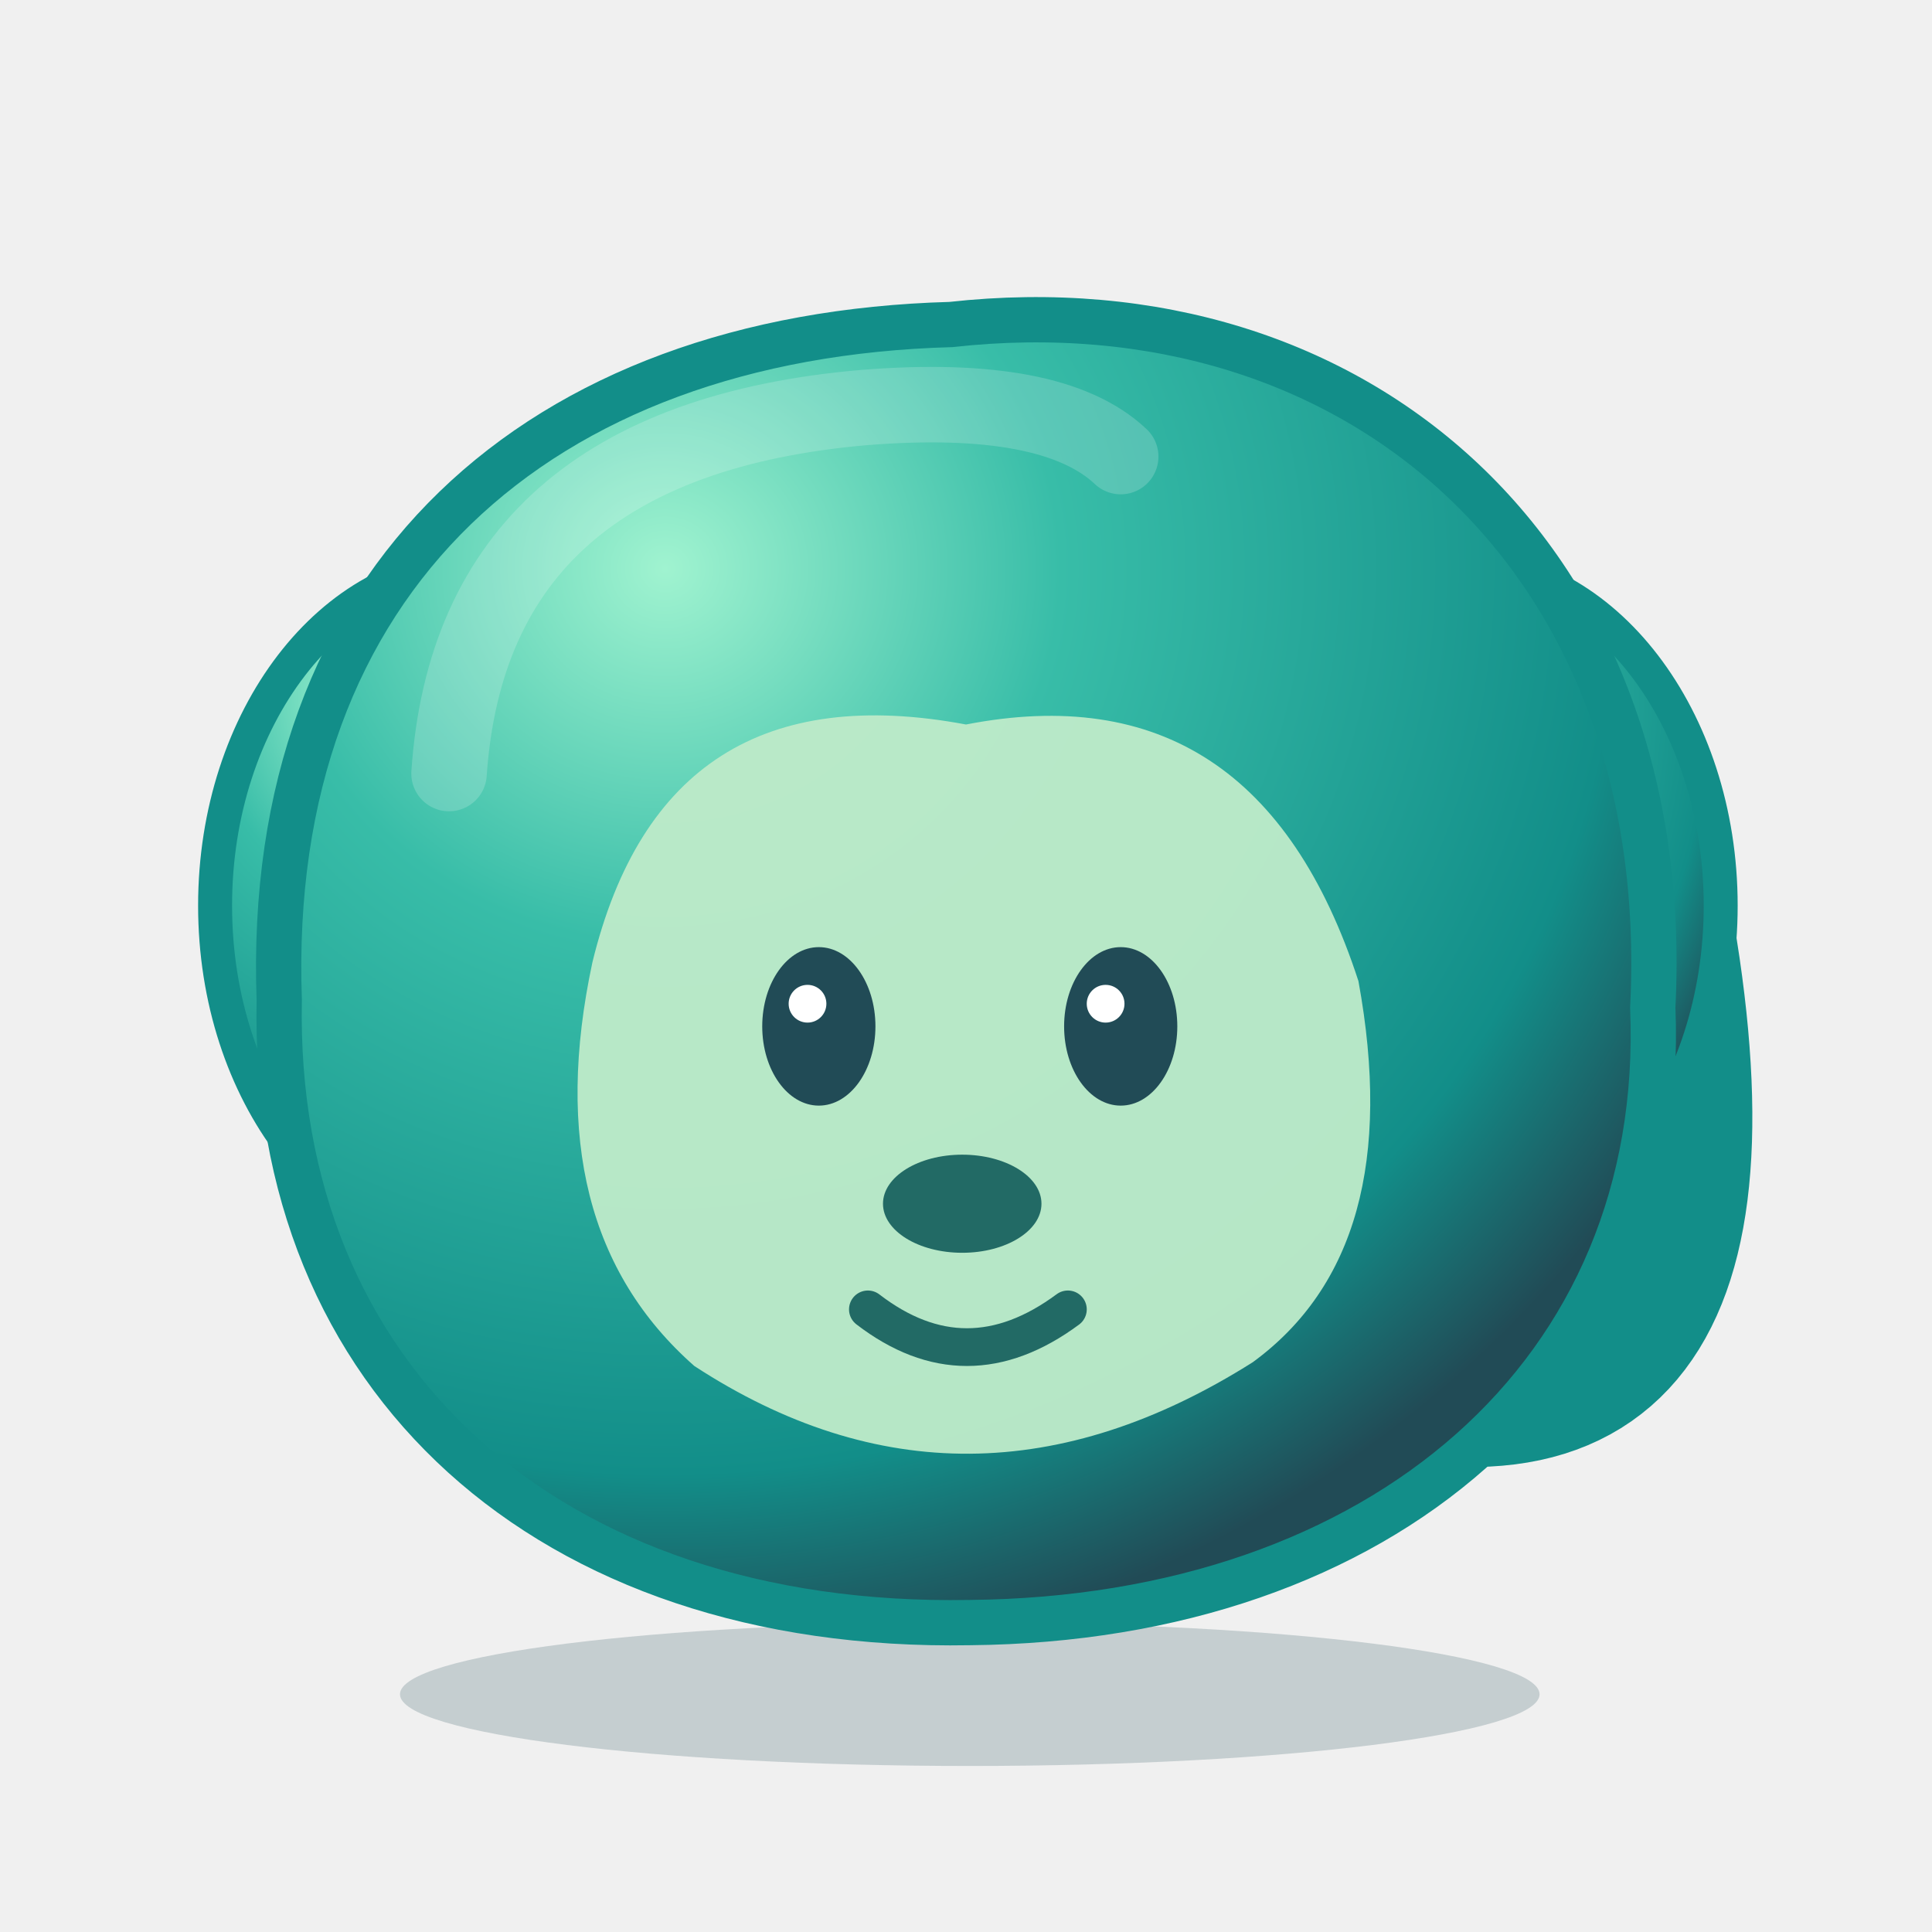
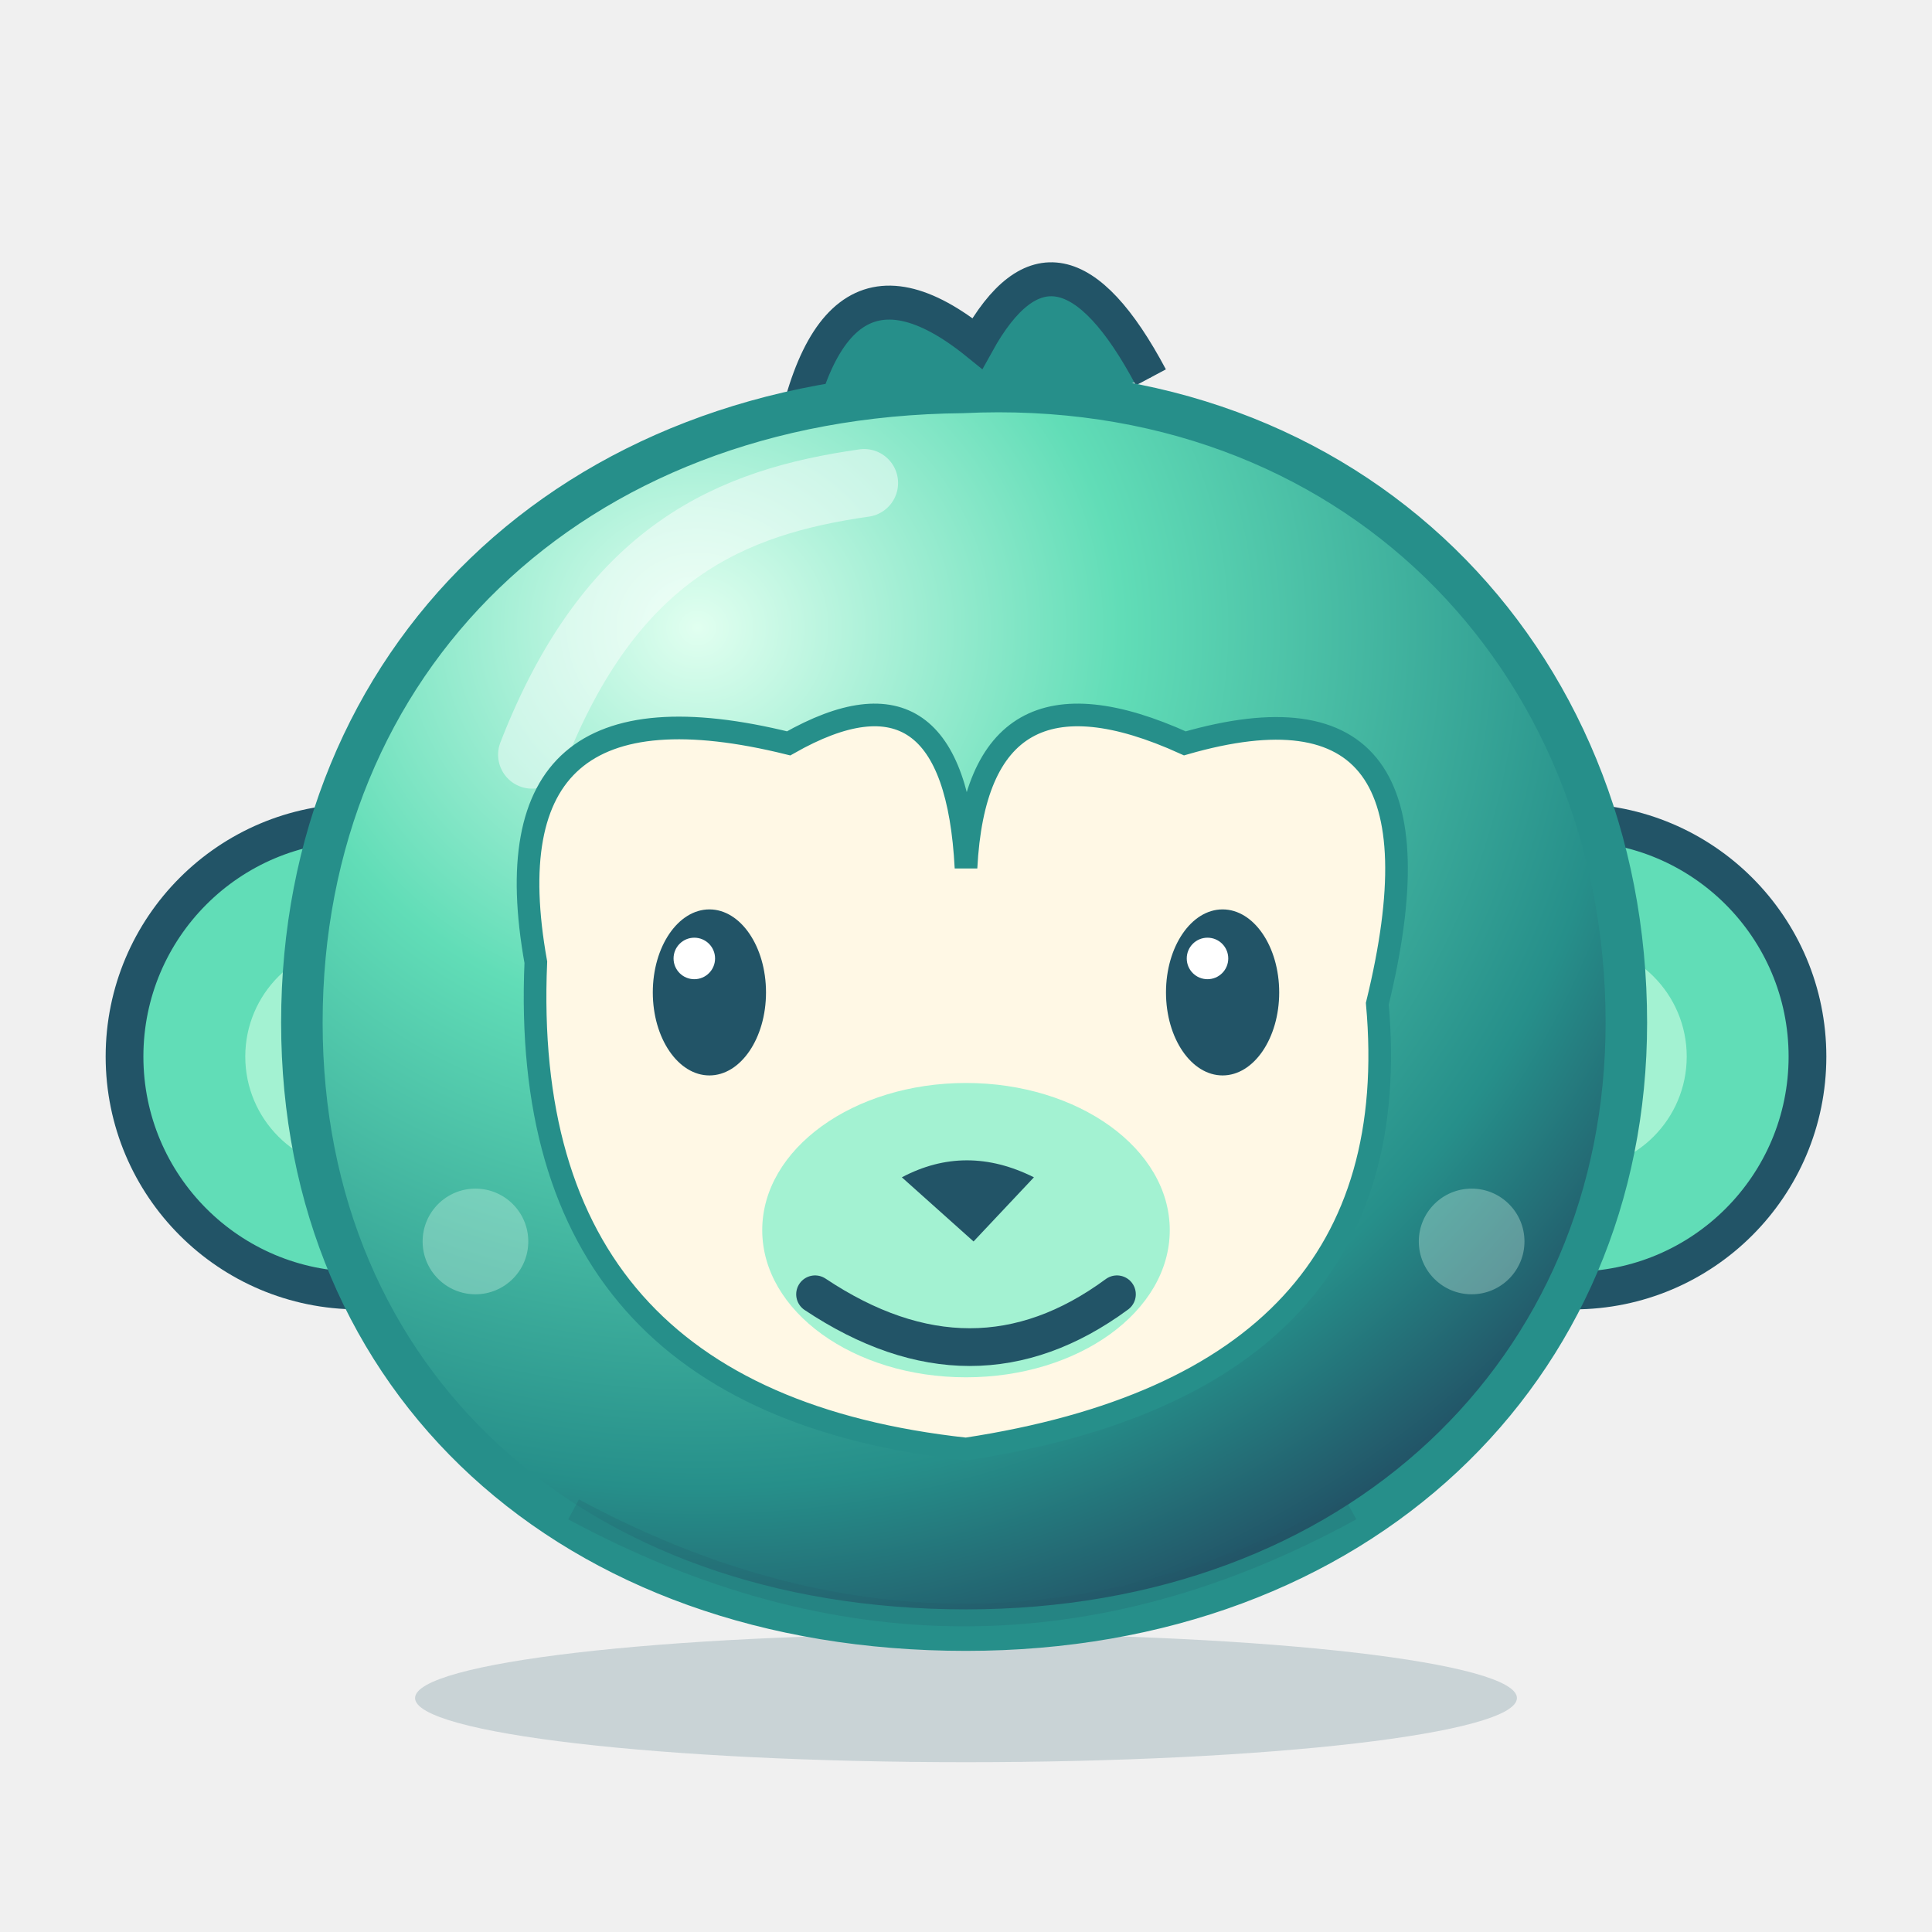
- <svg xmlns="http://www.w3.org/2000/svg" width="512" height="512" viewBox="0 0 512 512">
+ <svg xmlns="http://www.w3.org/2000/svg" width="256" height="256" viewBox="0 0 512 512">
  <defs>
-     <radialGradient id="body" cx="28%" cy="19%" r="85%">
-       <stop offset="0" stop-color="#A0F3D0" />
-       <stop offset=".34" stop-color="#38BDA8" />
-       <stop offset=".82" stop-color="#128E89" />
-       <stop offset="1" stop-color="#214B56" />
+     <radialGradient id="coat" cx="30%" cy="19%" r="86%">
+       <stop stop-color="#E1FFF0" />
+       <stop offset=".37" stop-color="#61DDB7" />
+       <stop offset=".81" stop-color="#268F8A" />
+       <stop offset="1" stop-color="#225467" />
    </radialGradient>
-     <linearGradient id="shine" x1="0" y1="0" x2=".75" y2="1">
-       <stop stop-color="#FFFFFF" stop-opacity=".64" />
+     <radialGradient id="glow" cx="38%" cy="26%" r="68%">
+       <stop stop-color="#FFFFFF" stop-opacity=".34" />
      <stop offset="1" stop-color="#FFFFFF" stop-opacity="0" />
-     </linearGradient>
+     </radialGradient>
  </defs>
-   <ellipse cx="257" cy="449" rx="151" ry="19" fill="#214B56" opacity=".21" />
-   <path d="M341 359Q465 404 441 252Q420 200 396 245" fill="none" stroke="#128E89" stroke-width="39" stroke-linecap="round" />
-   <ellipse cx="126" cy="240" rx="69" ry="90" fill="url(#body)" stroke="#128E89" stroke-width="9" />
-   <ellipse cx="387" cy="240" rx="69" ry="90" fill="url(#body)" stroke="#128E89" stroke-width="9" />
-   <path d="M252 86C360 74 444 148 438 267C442 364 366 429 257 430C145 432 72 365 74 265C70 153 143 89 252 86Z" fill="url(#body)" stroke="#128E89" stroke-width="12" />
-   <path d="M119 205Q125 117 229 108Q279 104 297 121" fill="none" stroke="#FFFFFF" stroke-width="20" opacity=".18" stroke-linecap="round" />
-   <path d="M256 192Q176 177 157 255Q142 325 184 362Q256 409 332 361Q373 331 360 260Q333 177 256 192Z" fill="#BCEAC9" opacity=".96" />
-   <ellipse cx="217" cy="272" rx="15" ry="21" fill="#214B56" />
-   <ellipse cx="297" cy="272" rx="15" ry="21" fill="#214B56" />
-   <circle cx="214" cy="266" r="5" fill="#FFF" />
-   <circle cx="293" cy="266" r="5" fill="#FFF" />
-   <ellipse cx="255" cy="319" rx="21" ry="13" fill="#226A65" />
-   <path d="M230 347Q256 367 283 347" fill="none" stroke="#226A65" stroke-width="10" stroke-linecap="round" />
+   <ellipse cx="256" cy="450" rx="146" ry="17" fill="#225467" opacity=".19" />
+   <circle cx="95" cy="280" r="62" fill="#61DDB7" stroke="#225467" stroke-width="10" />
+   <circle cx="417" cy="280" r="62" fill="#61DDB7" stroke="#225467" stroke-width="10" />
+   <circle cx="95" cy="280" r="30" fill="#A3F2D2" />
+   <circle cx="417" cy="280" r="30" fill="#A3F2D2" />
+   <path d="M208 130Q217 57 259 91Q280 53 305 100" fill="#268F8A" stroke="#225467" stroke-width="9" />
+   <path d="M255 104C358 99 431 174 431 271C431 363 360 432 256 432C151 432 80 366 80 271C80 175 151 105 255 104Z" fill="url(#coat)" stroke="#268F8A" stroke-width="11" />
+   <path d="M141 200C162 146 194 133 229 128" stroke="#FFFFFF" stroke-opacity=".48" stroke-width="18" fill="none" stroke-linecap="round" />
+   <path d="M157 220L165 214" stroke="#FFFFFF" stroke-width="8" stroke-linecap="round" opacity=".55" />
+   <path d="M142 255Q128 177 209 197Q253 172 256 230Q259 172 314 197Q387 176 365 266Q374 366 256 384Q137 371 142 255Z" fill="#FFF8E5" stroke="#268F8A" stroke-width="6" />
+   <ellipse cx="188" cy="263" rx="15" ry="22" fill="#225467" />
+   <ellipse cx="324" cy="263" rx="15" ry="22" fill="#225467" />
+   <circle cx="184" cy="254" r="5.5" fill="white" />
+   <circle cx="320" cy="254" r="5.5" fill="white" />
+   <ellipse cx="256" cy="326" rx="54" ry="39" fill="#A3F2D2" />
+   <path d="M239 312Q256 303 274 312L258 329Z" fill="#225467" />
+   <path d="M216 343Q258 371 296 343" stroke="#225467" stroke-width="10" stroke-linecap="round" fill="none" />
+   <path d="M152 400Q256 456 358 400" stroke="#225467" stroke-opacity=".18" stroke-width="6" fill="none" />
+   <circle cx="126" cy="329" r="14" fill="#E1FFF0" opacity=".32" />
+   <circle cx="390" cy="329" r="14" fill="#E1FFF0" opacity=".32" />
</svg>
